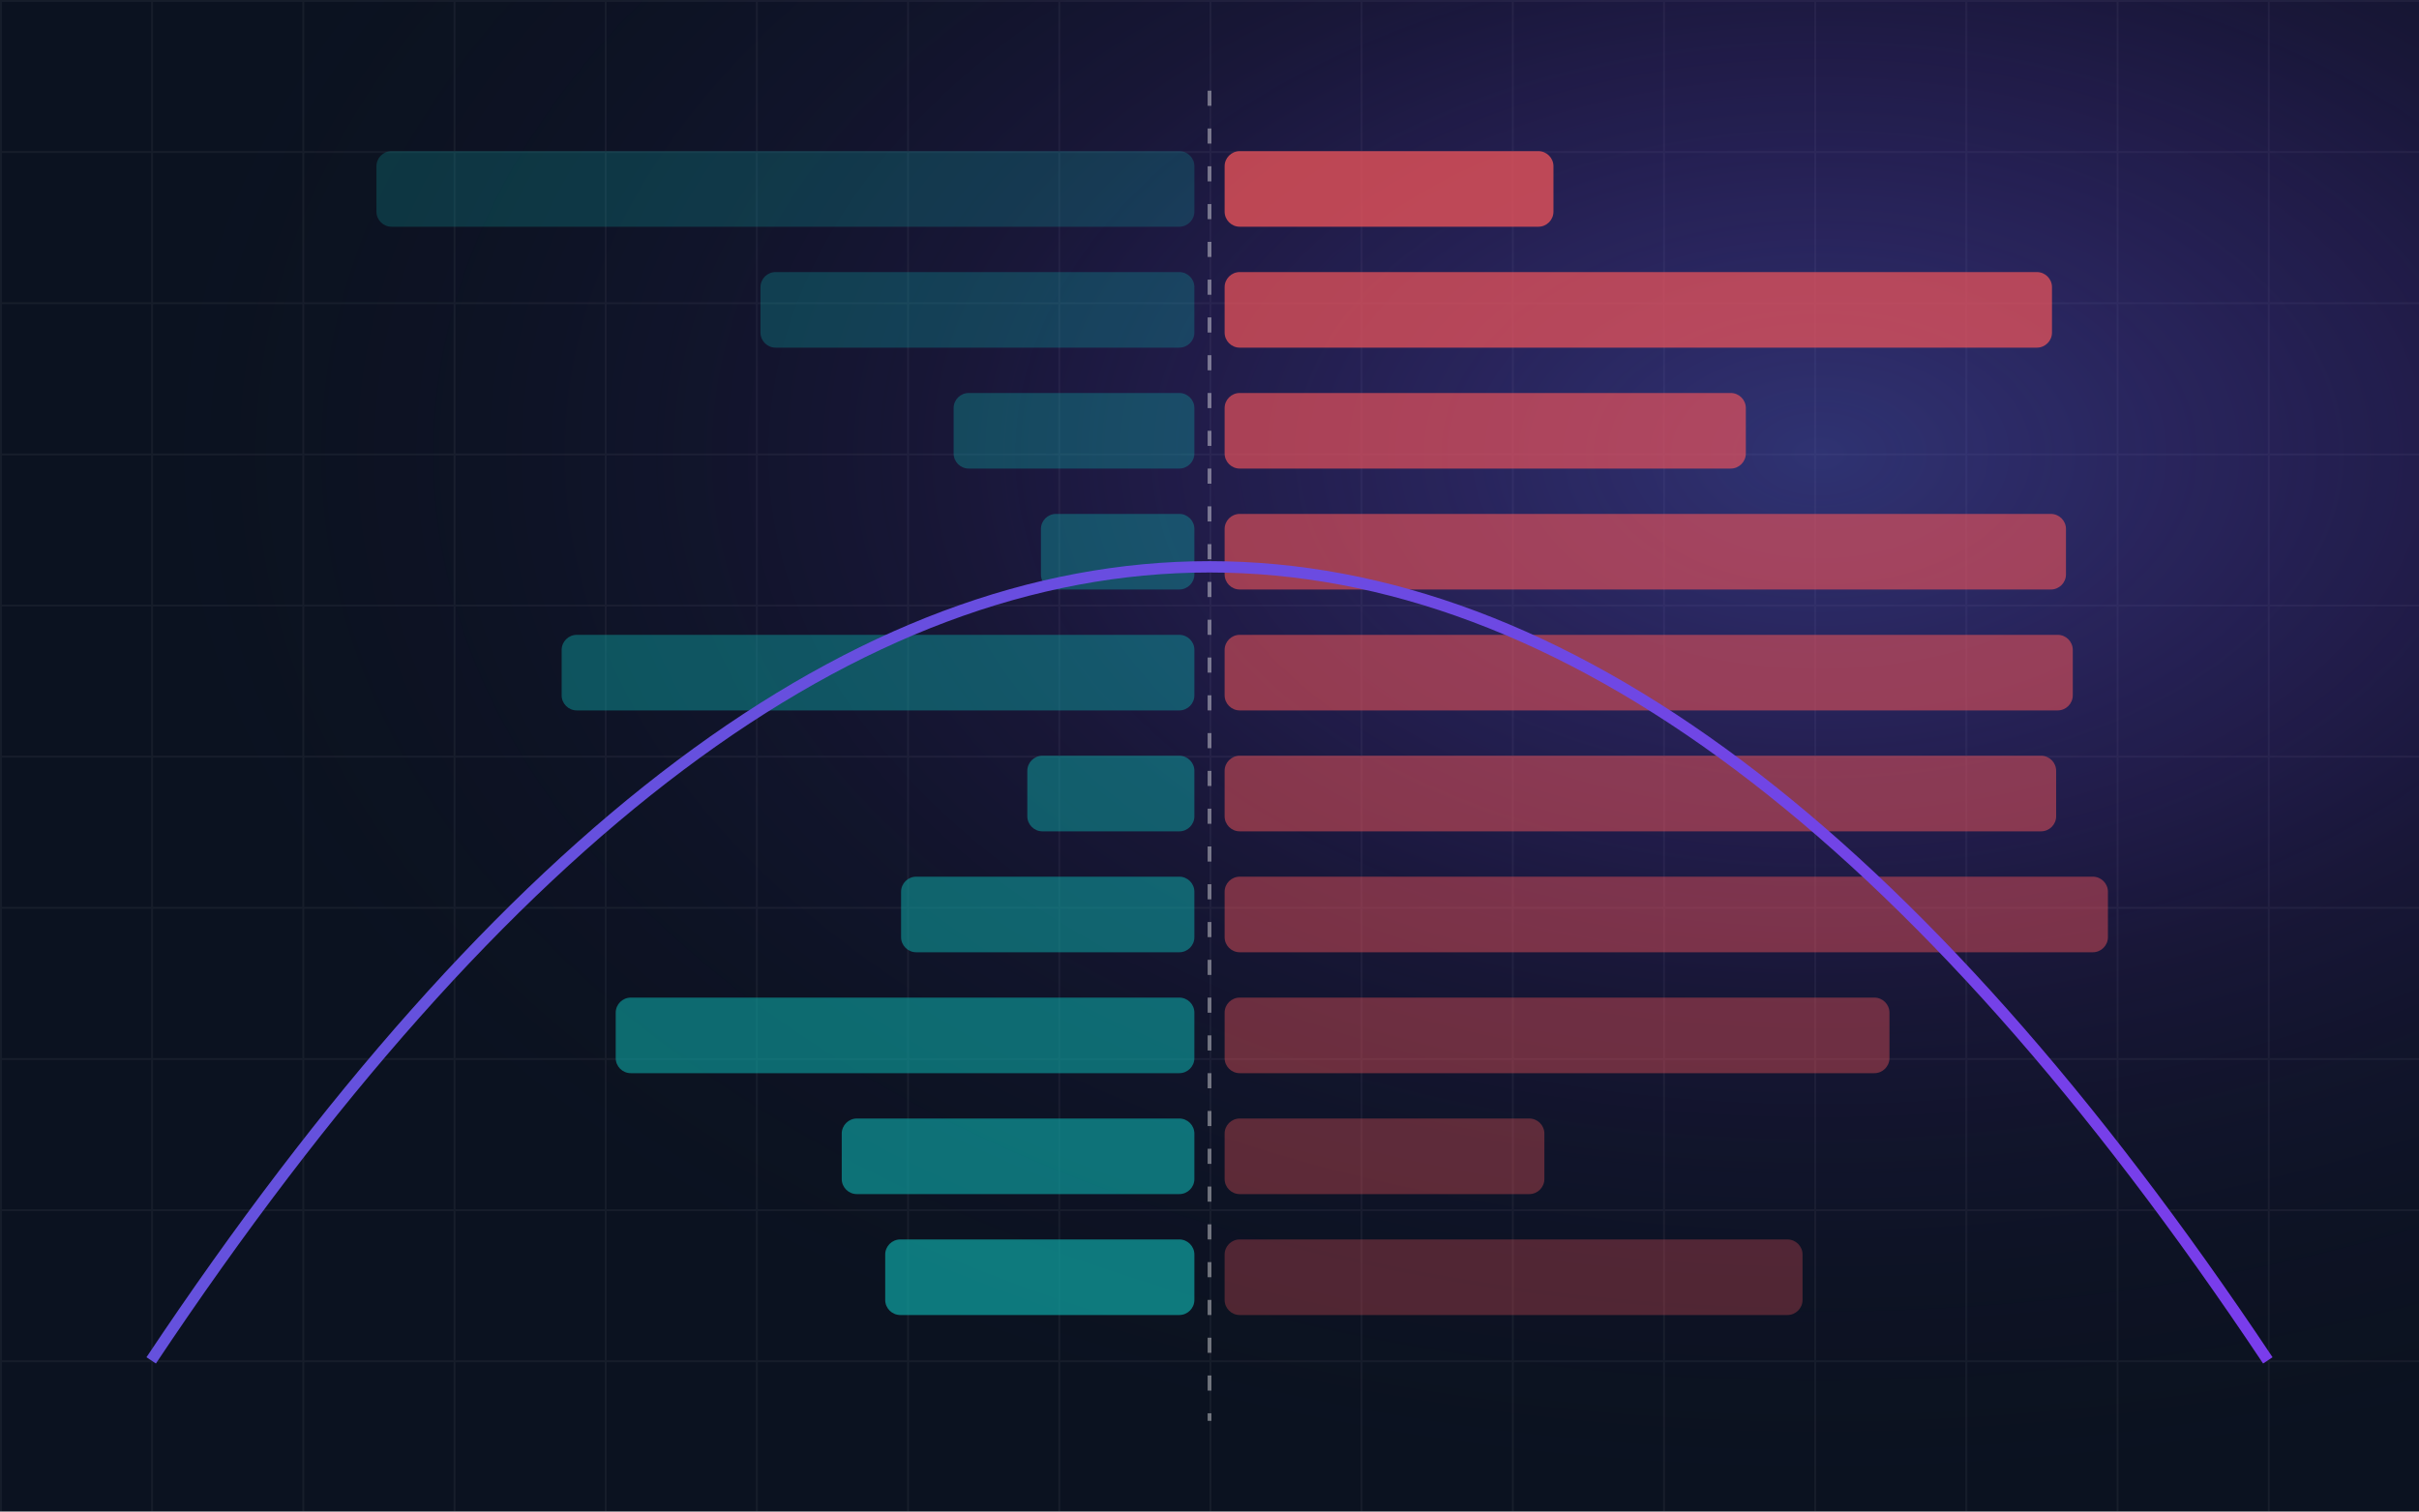
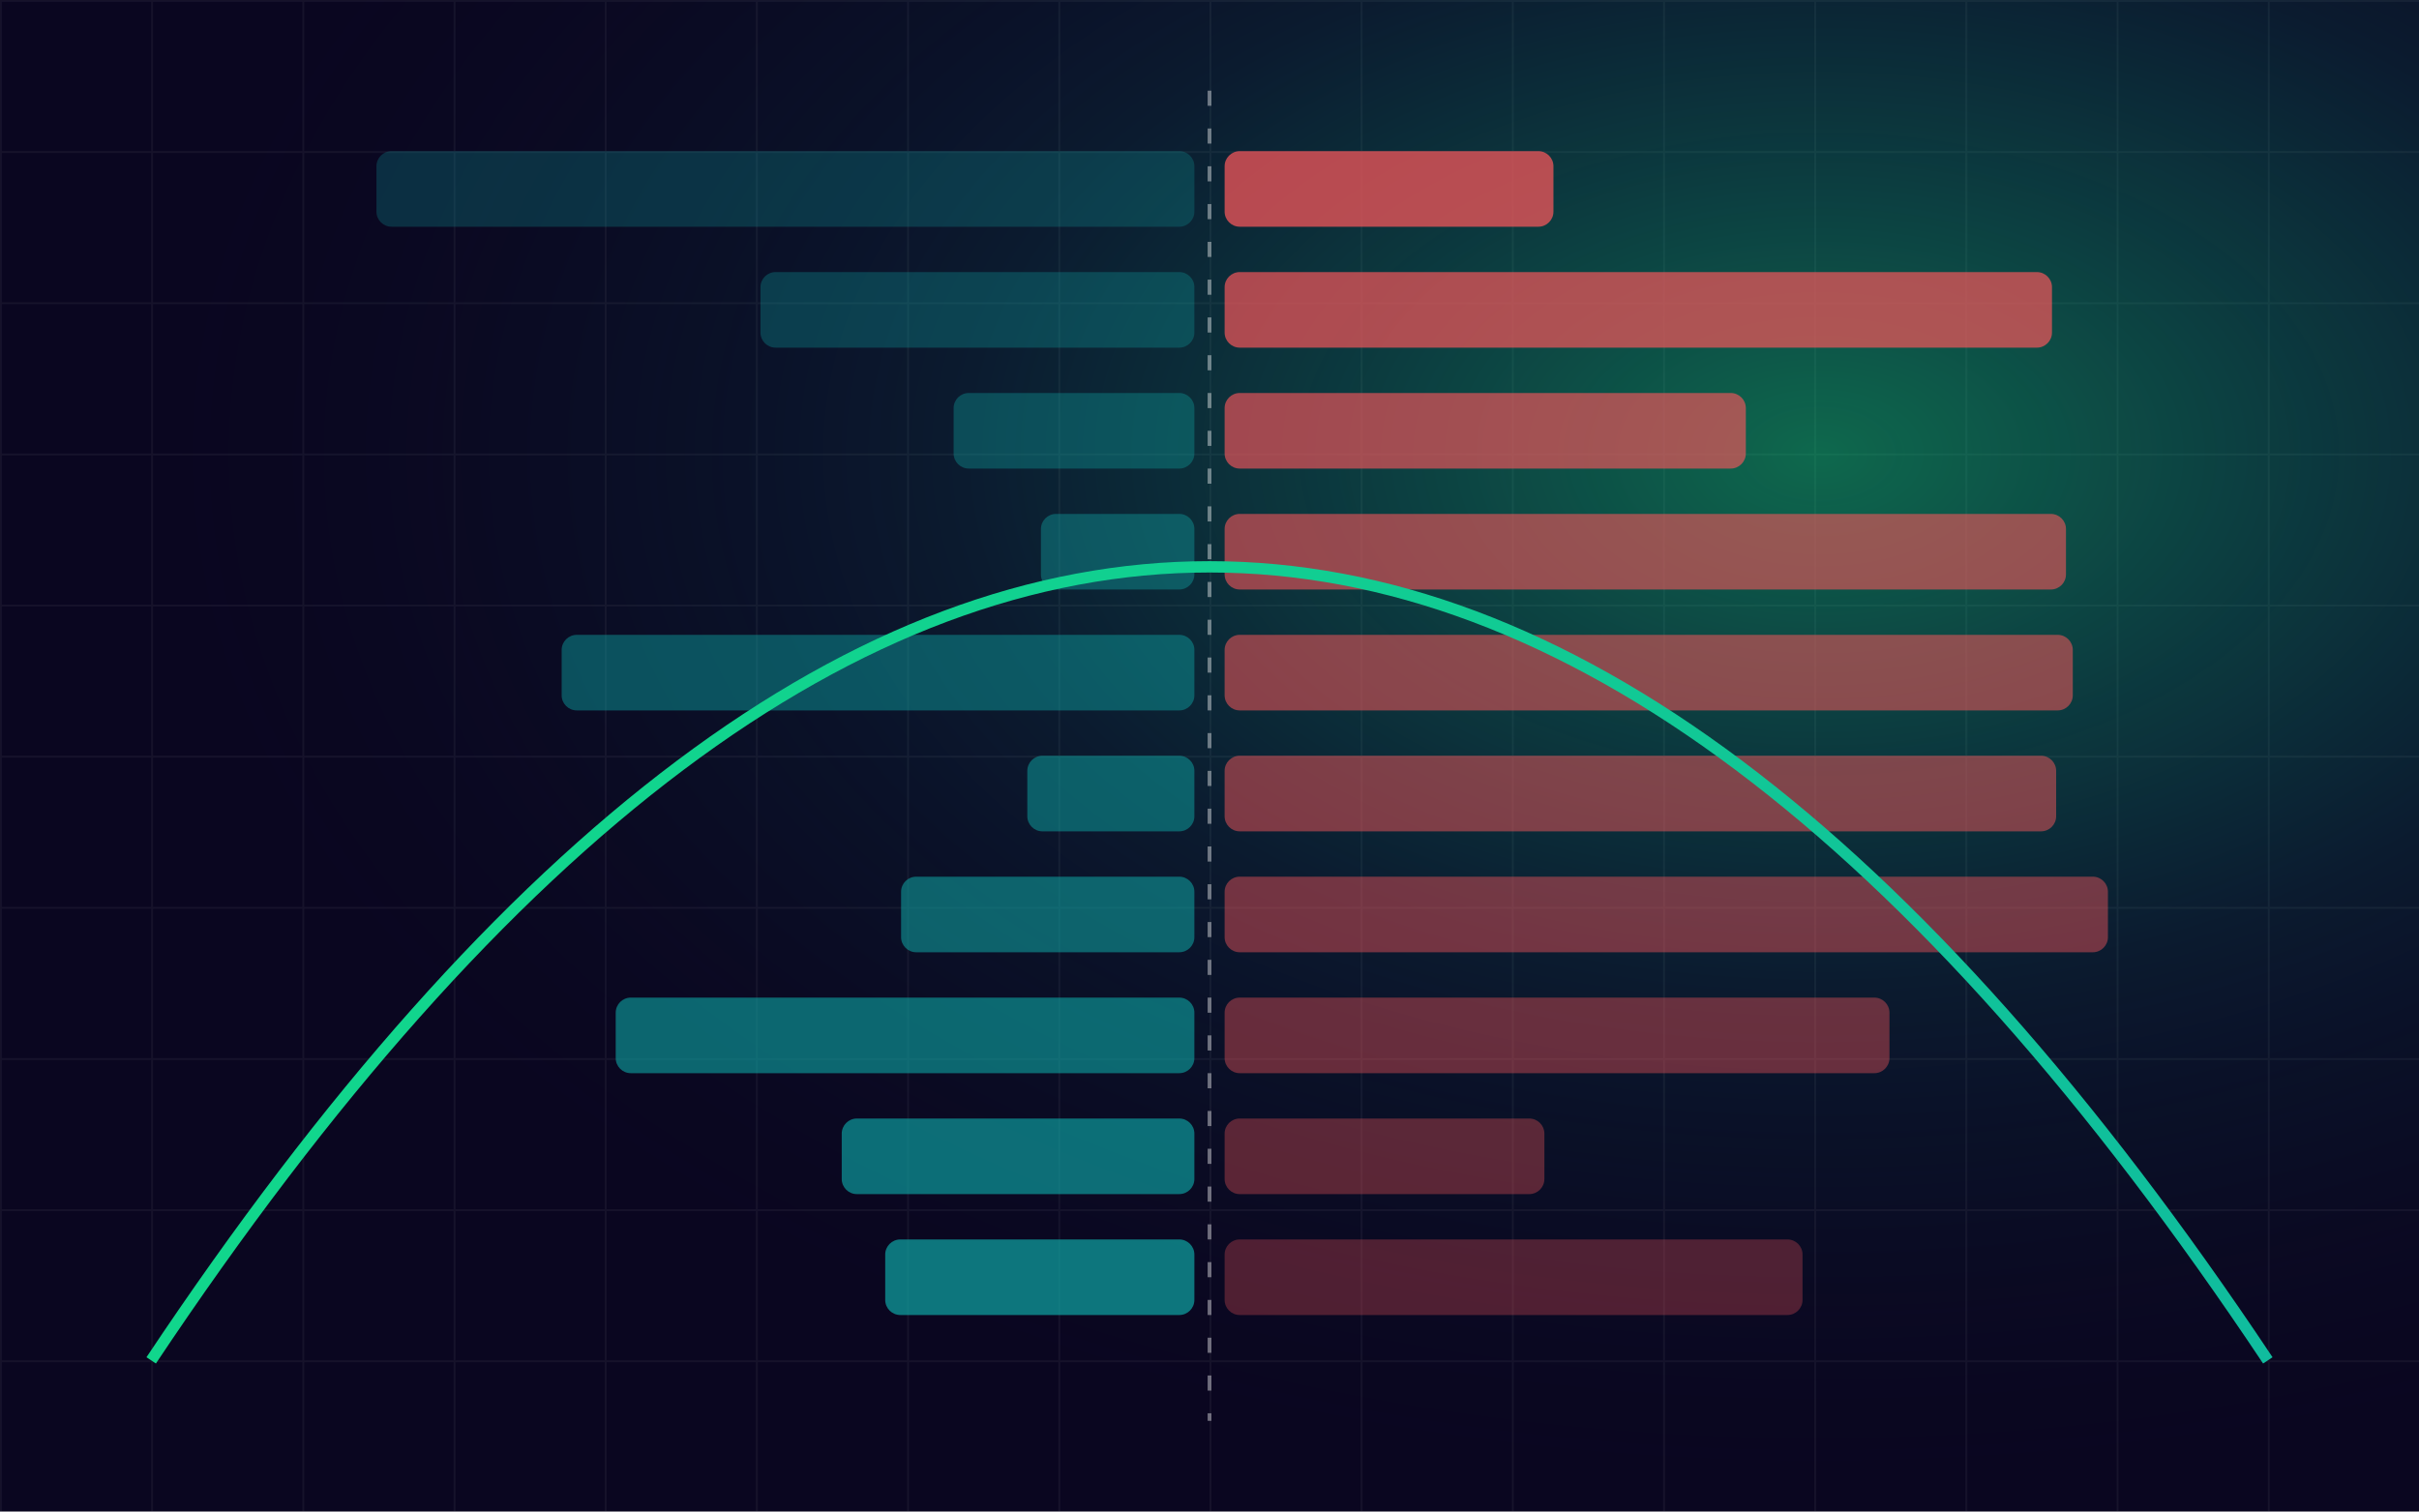
<svg xmlns="http://www.w3.org/2000/svg" viewBox="0 0 640 400" width="640" height="400">
  <defs>
    <linearGradient id="g" gradientUnits="userSpaceOnUse" x1="0" y1="0" x2="640" y2="400">
-       <stop offset="0" stop-color="#5B5BD6" />
-       <stop offset="1" stop-color="#7C3AED" />
+       <stop offset="0" stop-color="#12E284" />
+       <stop offset="1" stop-color="#10B9A0" />
    </linearGradient>
    <radialGradient id="r" cx="0.75" cy="0.3" r=".7">
-       <stop offset="0" stop-color="#5B5BD6" stop-opacity=".45" />
-       <stop offset=".5" stop-color="#7C3AED" stop-opacity=".12" />
-       <stop offset="1" stop-color="#0B1220" stop-opacity="0" />
+       <stop offset="0" stop-color="#12E284" stop-opacity=".45" />
+       <stop offset=".5" stop-color="#10B9A0" stop-opacity=".12" />
+       <stop offset="1" stop-color="#0A0620" stop-opacity="0" />
    </radialGradient>
    <pattern id="p" width="40" height="40" patternUnits="userSpaceOnUse">
      <path d="M40 0H0V40" fill="none" stroke="#fff" stroke-opacity=".05" />
    </pattern>
    <filter id="b" x="-50%" y="-50%" width="200%" height="200%">
      <feGaussianBlur stdDeviation="6" />
    </filter>
  </defs>
-   <rect width="640" height="400" fill="#0B1220" />
+   <rect width="640" height="400" fill="#0A0620" />
  <rect width="640" height="400" fill="url(#p)" />
  <rect width="640" height="400" fill="url(#r)" />
  <rect x="99.6" y="40" width="216.4" height="20" rx="4" fill="#0EA5A4" opacity="0.25" />
  <rect x="324" y="40" width="87" height="20" rx="4" fill="#F2555A" opacity="0.75" />
  <rect x="201.2" y="72" width="114.8" height="20" rx="4" fill="#0EA5A4" opacity="0.3" />
  <rect x="324" y="72" width="218.9" height="20" rx="4" fill="#F2555A" opacity="0.7" />
  <rect x="252.3" y="104" width="63.7" height="20" rx="4" fill="#0EA5A4" opacity="0.35" />
  <rect x="324" y="104" width="137.9" height="20" rx="4" fill="#F2555A" opacity="0.65" />
  <rect x="275.4" y="136" width="40.6" height="20" rx="4" fill="#0EA5A4" opacity="0.4" />
  <rect x="324" y="136" width="222.6" height="20" rx="4" fill="#F2555A" opacity="0.6" />
  <rect x="148.6" y="168" width="167.4" height="20" rx="4" fill="#0EA5A4" opacity="0.45" />
  <rect x="324" y="168" width="224.4" height="20" rx="4" fill="#F2555A" opacity="0.55" />
  <rect x="271.8" y="200" width="44.2" height="20" rx="4" fill="#0EA5A4" opacity="0.5" />
  <rect x="324" y="200" width="220" height="20" rx="4" fill="#F2555A" opacity="0.5" />
  <rect x="238.4" y="232" width="77.6" height="20" rx="4" fill="#0EA5A4" opacity="0.55" />
  <rect x="324" y="232" width="233.7" height="20" rx="4" fill="#F2555A" opacity="0.45" />
  <rect x="162.9" y="264" width="153.1" height="20" rx="4" fill="#0EA5A4" opacity="0.6" />
  <rect x="324" y="264" width="175.9" height="20" rx="4" fill="#F2555A" opacity="0.4" />
  <rect x="222.7" y="296" width="93.3" height="20" rx="4" fill="#0EA5A4" opacity="0.65" />
  <rect x="324" y="296" width="84.6" height="20" rx="4" fill="#F2555A" opacity="0.35" />
  <rect x="234.2" y="328" width="81.8" height="20" rx="4" fill="#0EA5A4" opacity="0.7" />
  <rect x="324" y="328" width="152.9" height="20" rx="4" fill="#F2555A" opacity="0.3" />
  <line x1="320" y1="24" x2="320" y2="376" stroke="#fff" stroke-opacity="0.4" stroke-width="1" stroke-dasharray="4 6" />
  <path d="M40 360 Q 320 -60 600 360" fill="none" stroke="url(#g)" stroke-width="3" />
</svg>
